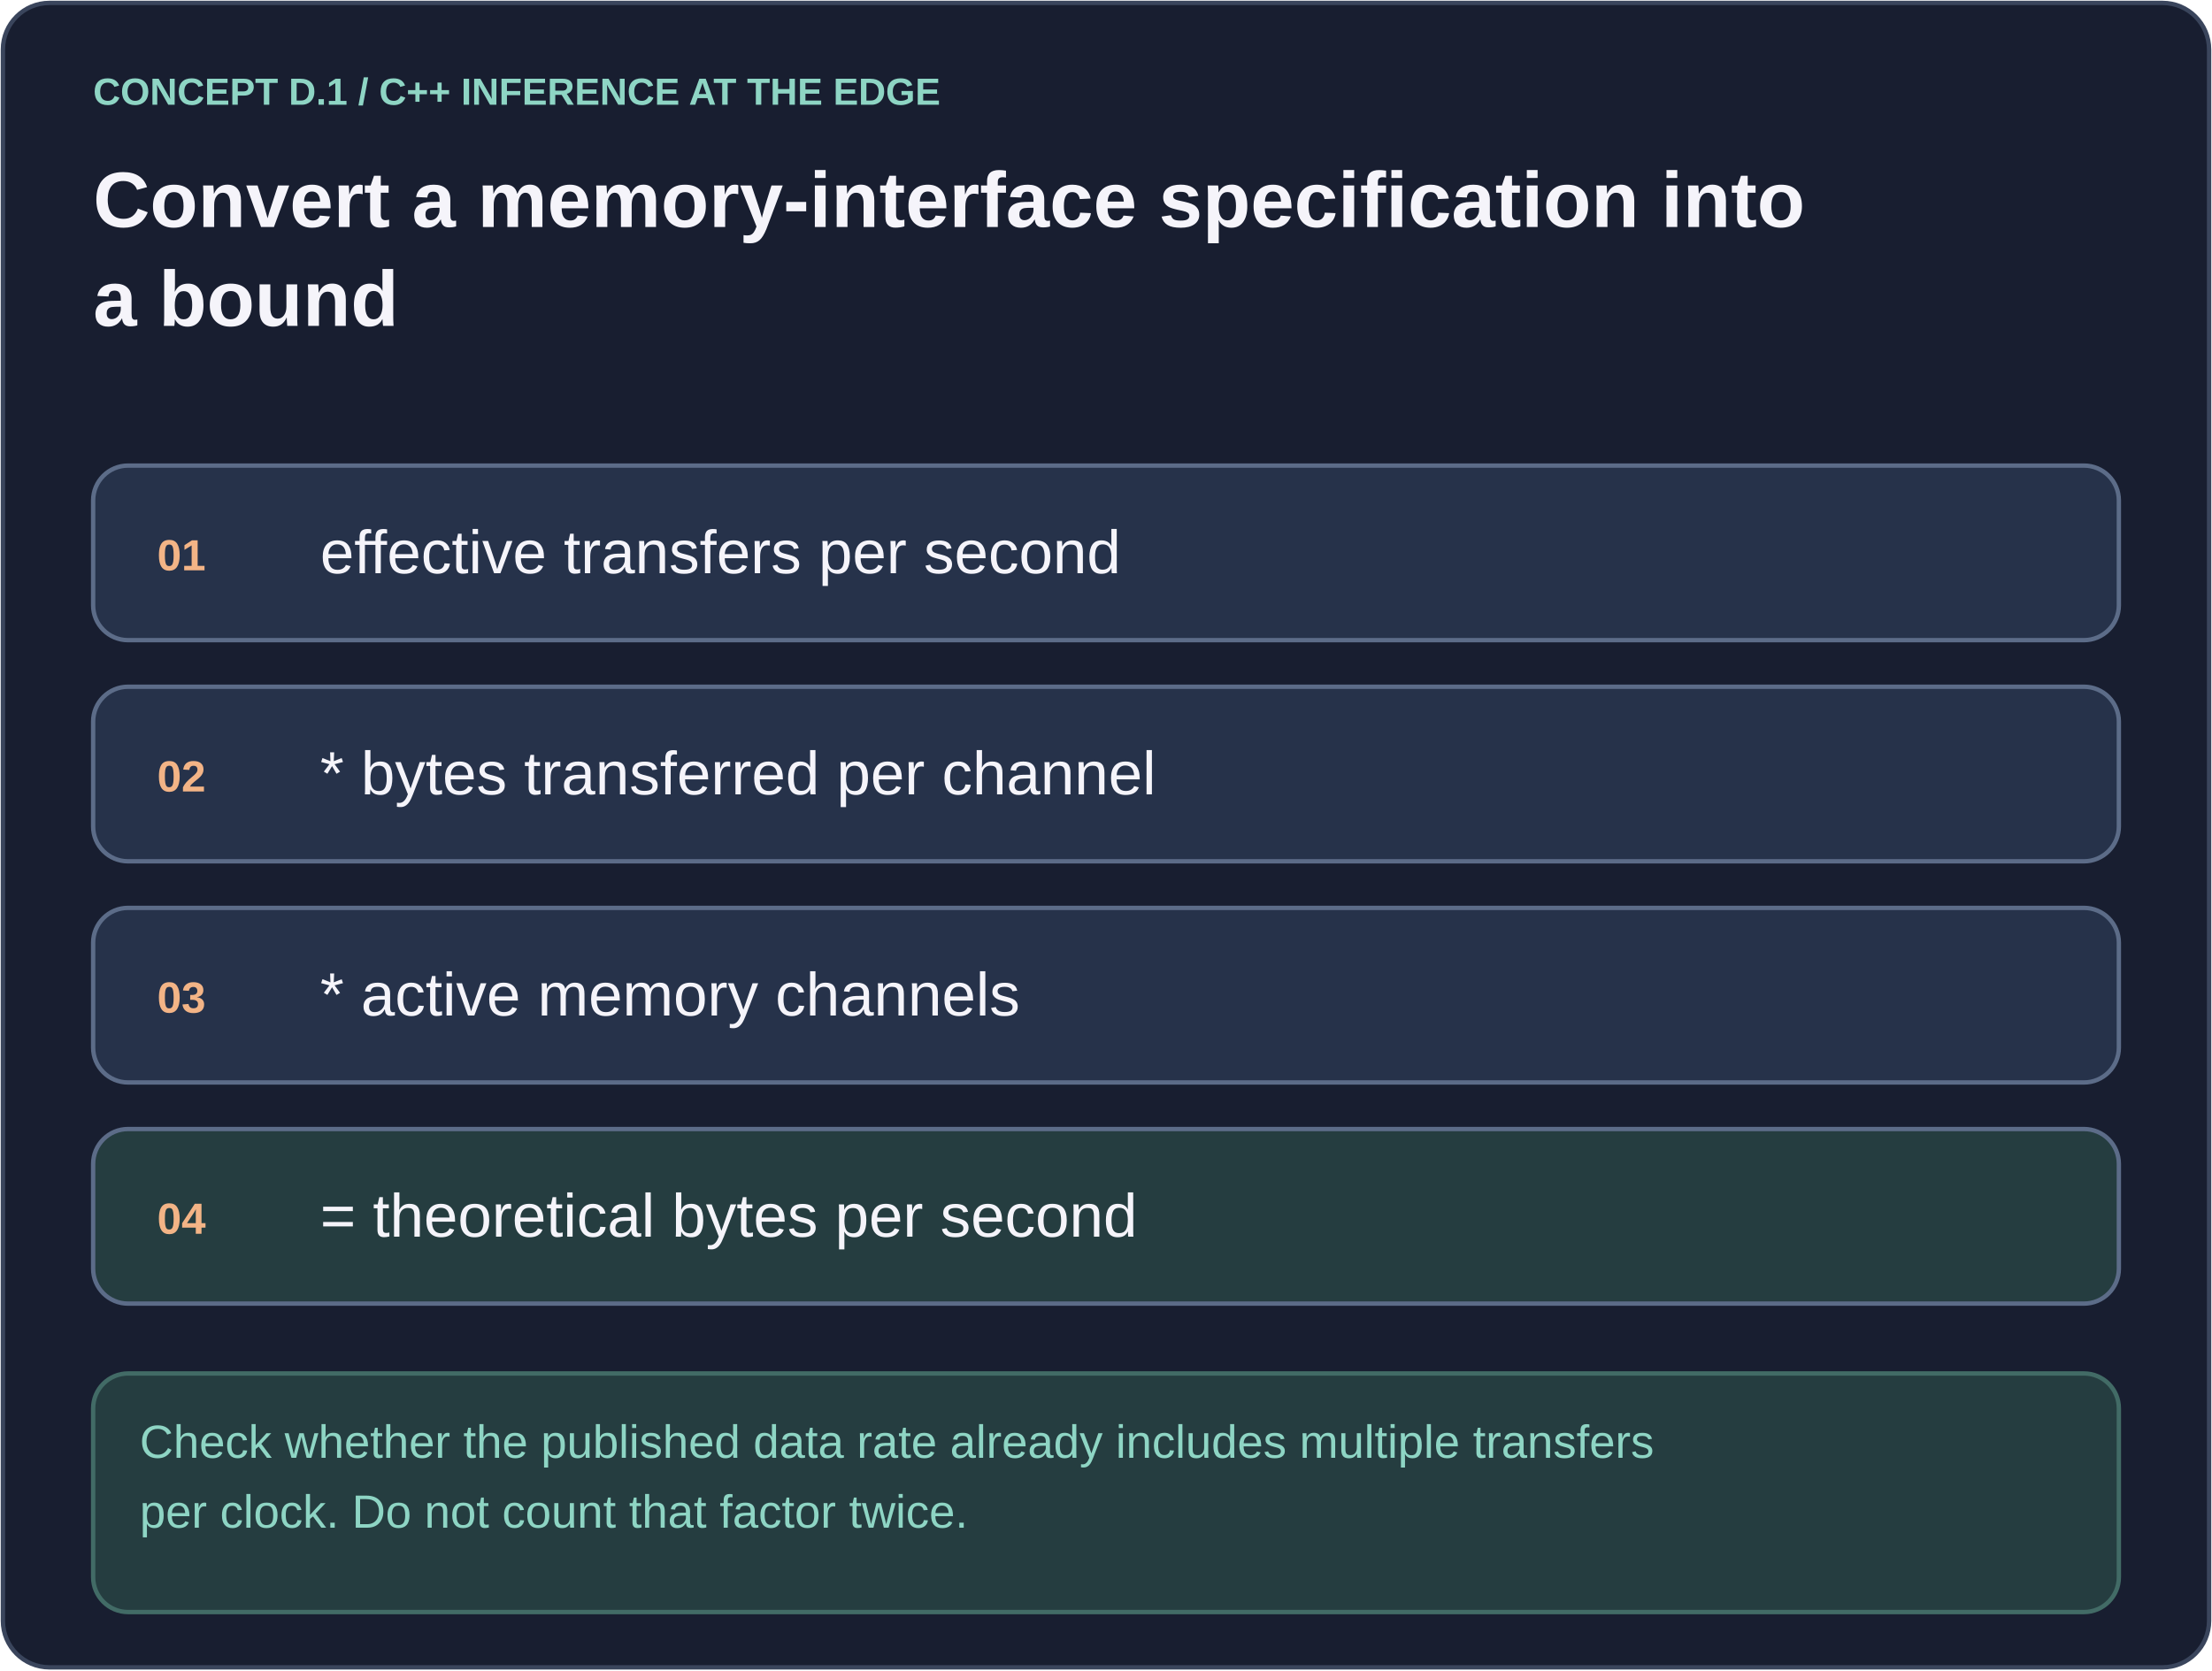
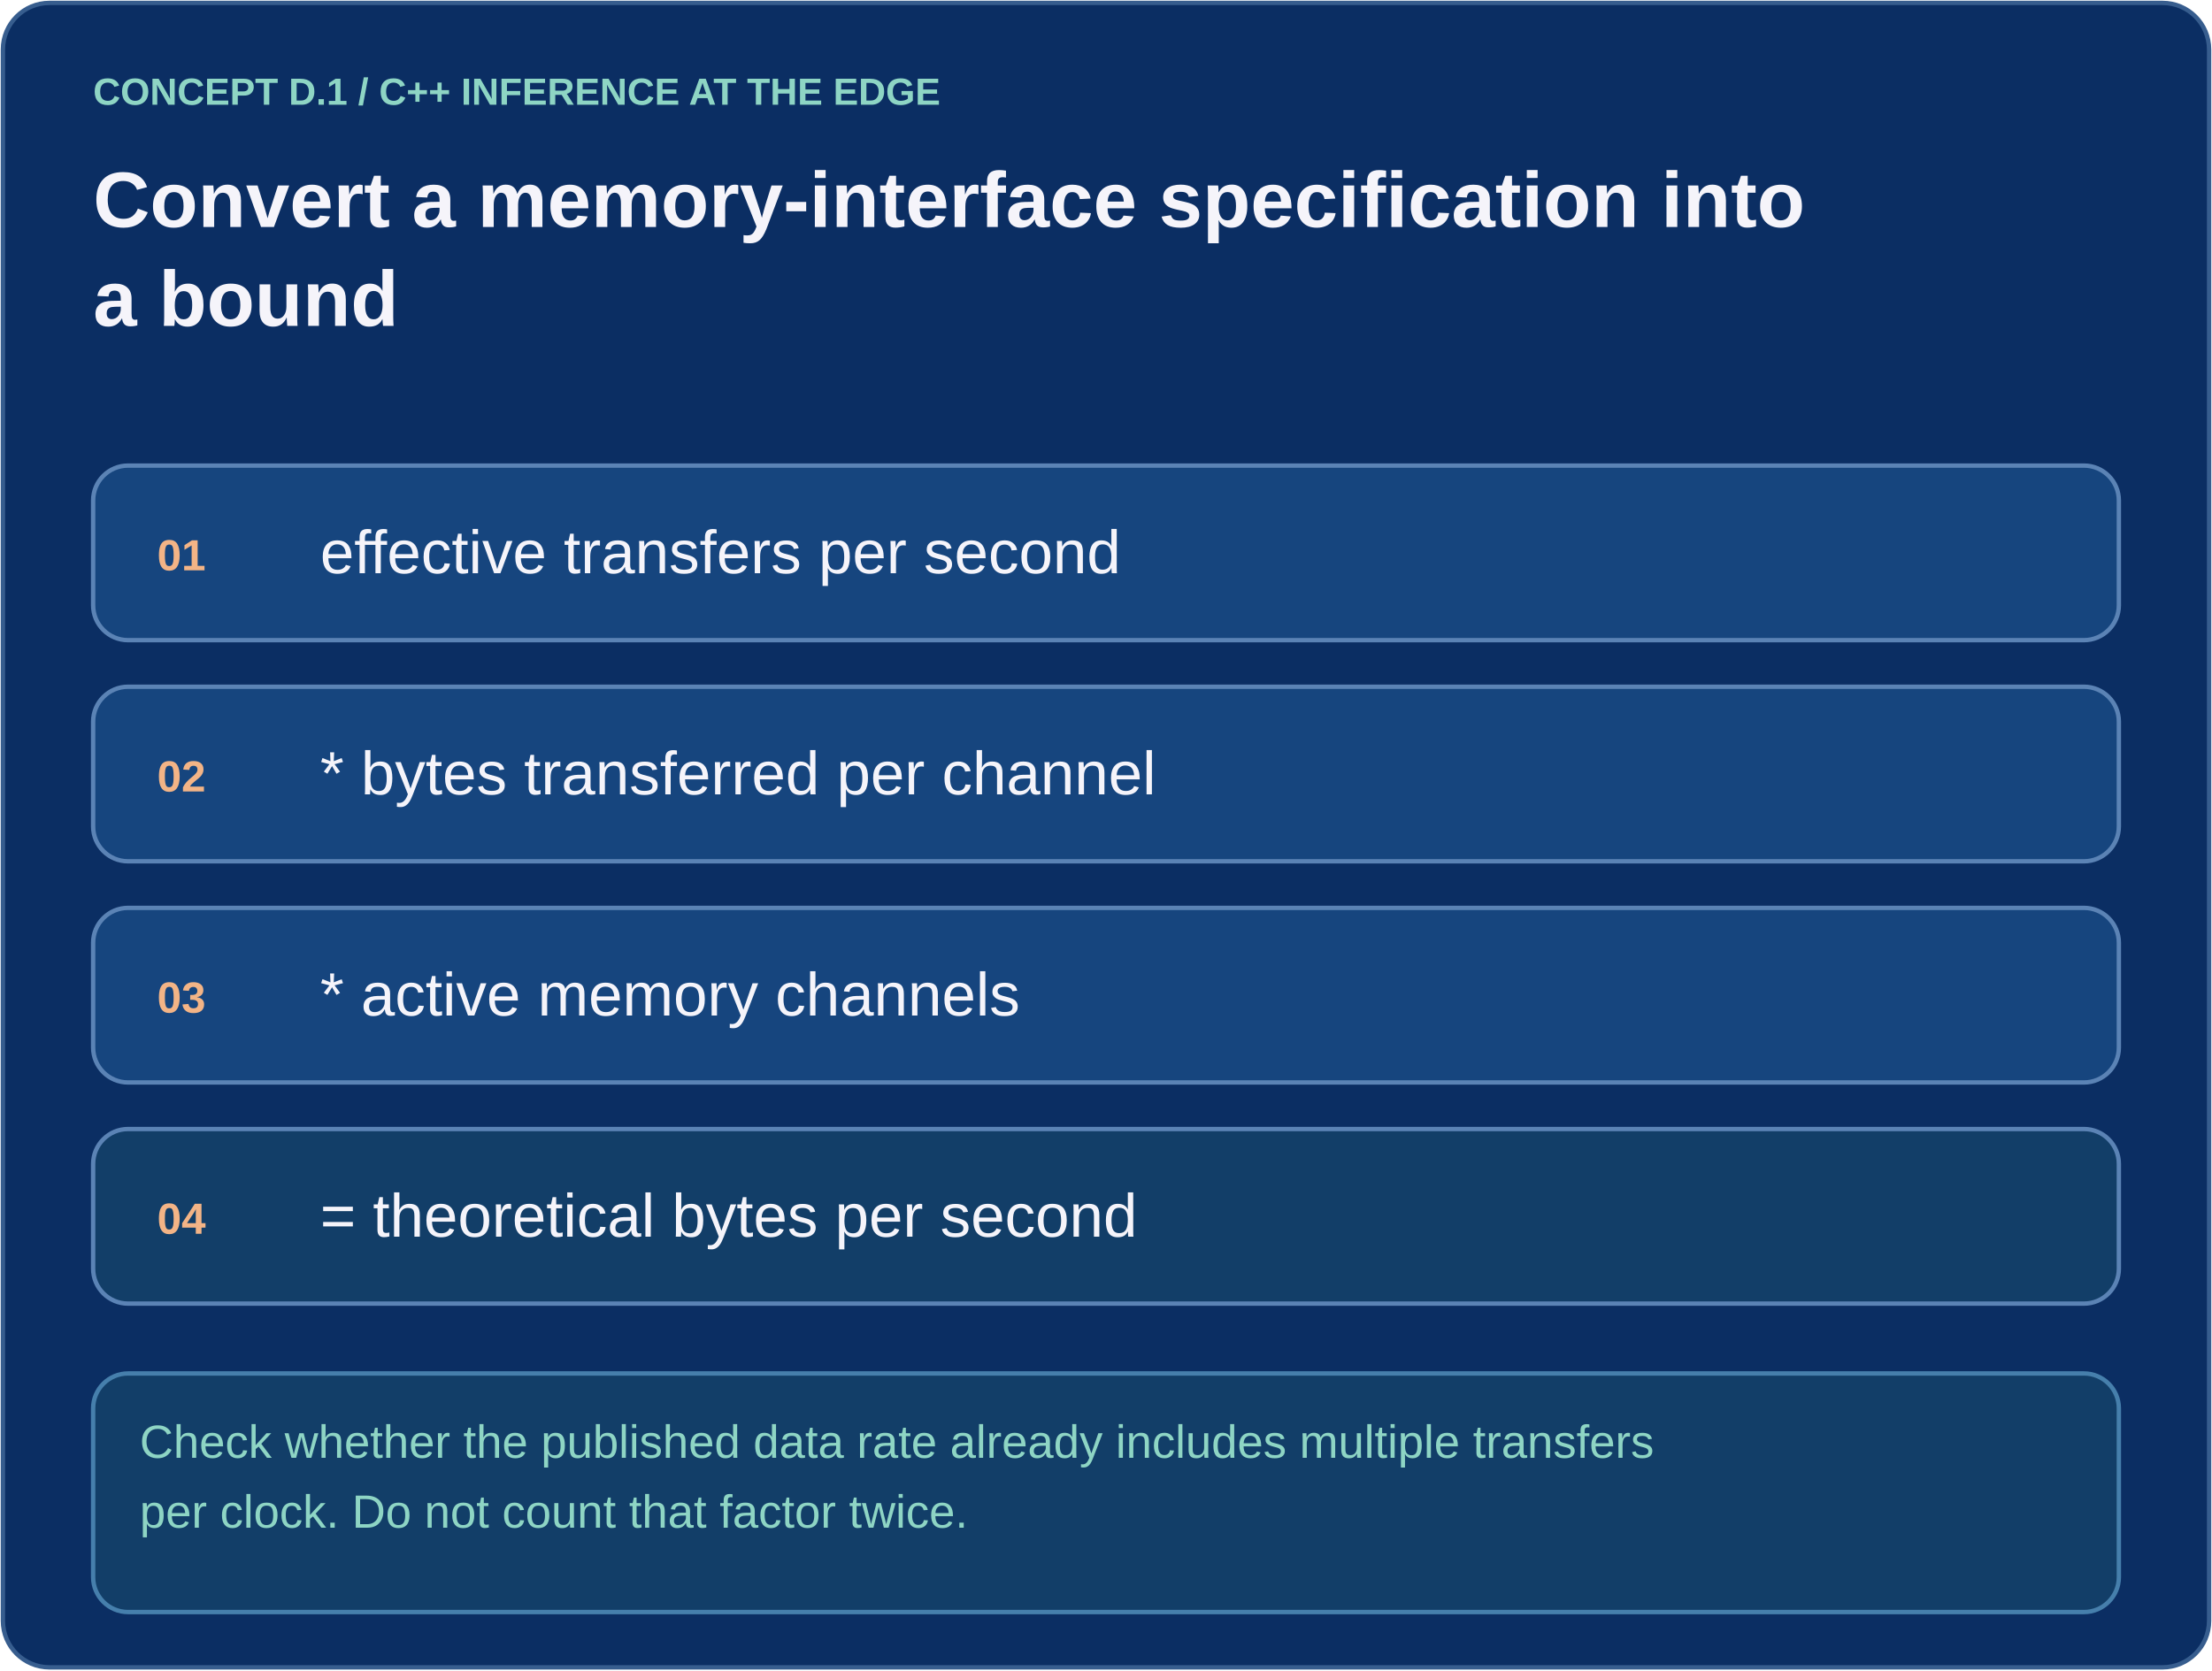
<svg xmlns="http://www.w3.org/2000/svg" width="760" height="574" viewBox="0 0 760 574" role="img" aria-labelledby="title desc">
  <defs>
    <marker id="arrow" viewBox="0 0 10 10" refX="9" refY="5" markerWidth="6" markerHeight="6" orient="auto-start-reverse">
      <path d="M0 0 L10 5 L0 10 Z" fill="#738993" />
    </marker>
  </defs>
  <g font-family="Arial, Helvetica, sans-serif">
-     <rect x="1" y="1" width="758" height="572" rx="16" fill="#181e30" stroke="#3a455c" stroke-width="1.5" />
+     <rect x="1" y="1" width="758" height="572" rx="16" fill="#0b2e63" stroke="#375d8e" stroke-width="1.5" />
    <text x="32" y="36" font-size="13" fill="#8ed5c4" font-weight="700" text-anchor="start">CONCEPT D.1  /  C++ INFERENCE AT THE EDGE</text>
    <text x="32" y="78" font-size="27" fill="#f5f4fa" font-weight="600" text-anchor="start">Convert a memory-interface specification into</text>
    <text x="32" y="112" font-size="27" fill="#f5f4fa" font-weight="600" text-anchor="start">a bound</text>
-     <rect x="32" y="160" width="696" height="60" rx="12" fill="#26324a" stroke="#5c6c88" stroke-width="1.5" />
+     <rect x="32" y="160" width="696" height="60" rx="12" fill="#16457e" stroke="#5b83b5" stroke-width="1.5" />
    <text x="54" y="196" font-size="15" fill="#f3b486" font-weight="700" text-anchor="start">01</text>
    <text x="110" y="197" font-size="21" fill="#f5f4fa" font-weight="400" text-anchor="start">effective transfers per second</text>
-     <rect x="32" y="236" width="696" height="60" rx="12" fill="#26324a" stroke="#5c6c88" stroke-width="1.5" />
+     <rect x="32" y="236" width="696" height="60" rx="12" fill="#16457e" stroke="#5b83b5" stroke-width="1.5" />
    <text x="54" y="272" font-size="15" fill="#f3b486" font-weight="700" text-anchor="start">02</text>
    <text x="110" y="273" font-size="21" fill="#f5f4fa" font-weight="400" text-anchor="start">* bytes transferred per channel</text>
-     <rect x="32" y="312" width="696" height="60" rx="12" fill="#26324a" stroke="#5c6c88" stroke-width="1.5" />
+     <rect x="32" y="312" width="696" height="60" rx="12" fill="#16457e" stroke="#5b83b5" stroke-width="1.5" />
    <text x="54" y="348" font-size="15" fill="#f3b486" font-weight="700" text-anchor="start">03</text>
    <text x="110" y="349" font-size="21" fill="#f5f4fa" font-weight="400" text-anchor="start">* active memory channels</text>
-     <rect x="32" y="388" width="696" height="60" rx="12" fill="#253d40" stroke="#5c6c88" stroke-width="1.5" />
+     <rect x="32" y="388" width="696" height="60" rx="12" fill="#123e68" stroke="#5b83b5" stroke-width="1.5" />
    <text x="54" y="424" font-size="15" fill="#f3b486" font-weight="700" text-anchor="start">04</text>
    <text x="110" y="425" font-size="21" fill="#f5f4fa" font-weight="400" text-anchor="start">= theoretical bytes per second</text>
-     <rect x="32" y="472" width="696" height="82" rx="12" fill="#253d40" stroke="#426b66" stroke-width="1.5" />
+     <rect x="32" y="472" width="696" height="82" rx="12" fill="#123e68" stroke="#467fac" stroke-width="1.5" />
    <text x="48" y="501" font-size="16" fill="#8ed5c4" font-weight="400" text-anchor="start">Check whether the published data rate already includes multiple transfers</text>
    <text x="48" y="525" font-size="16" fill="#8ed5c4" font-weight="400" text-anchor="start">per clock. Do not count that factor twice.</text>
  </g>
</svg>
